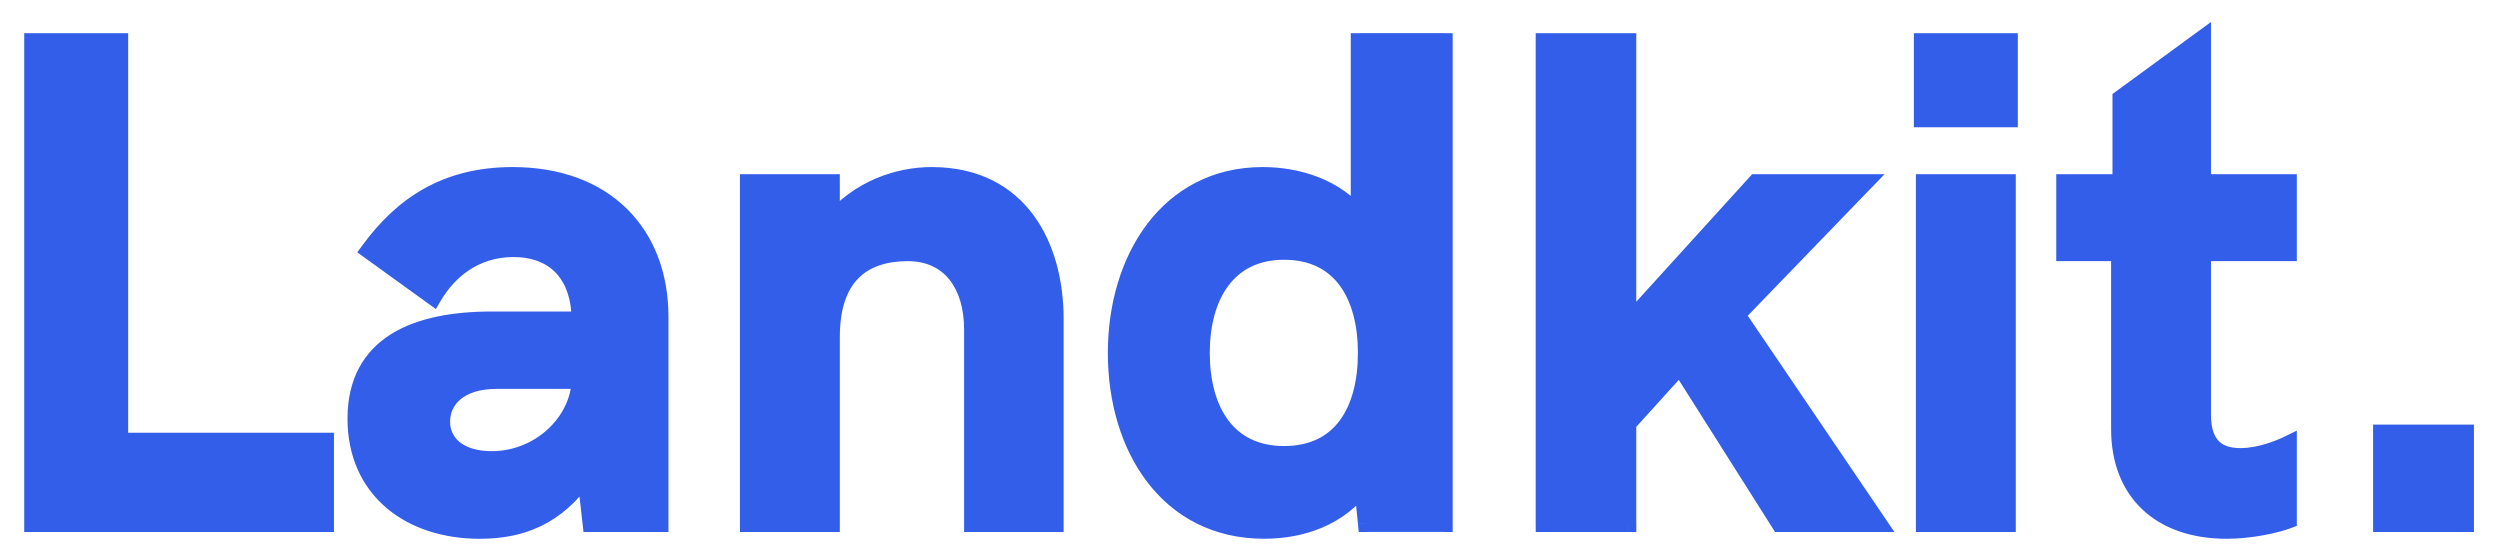
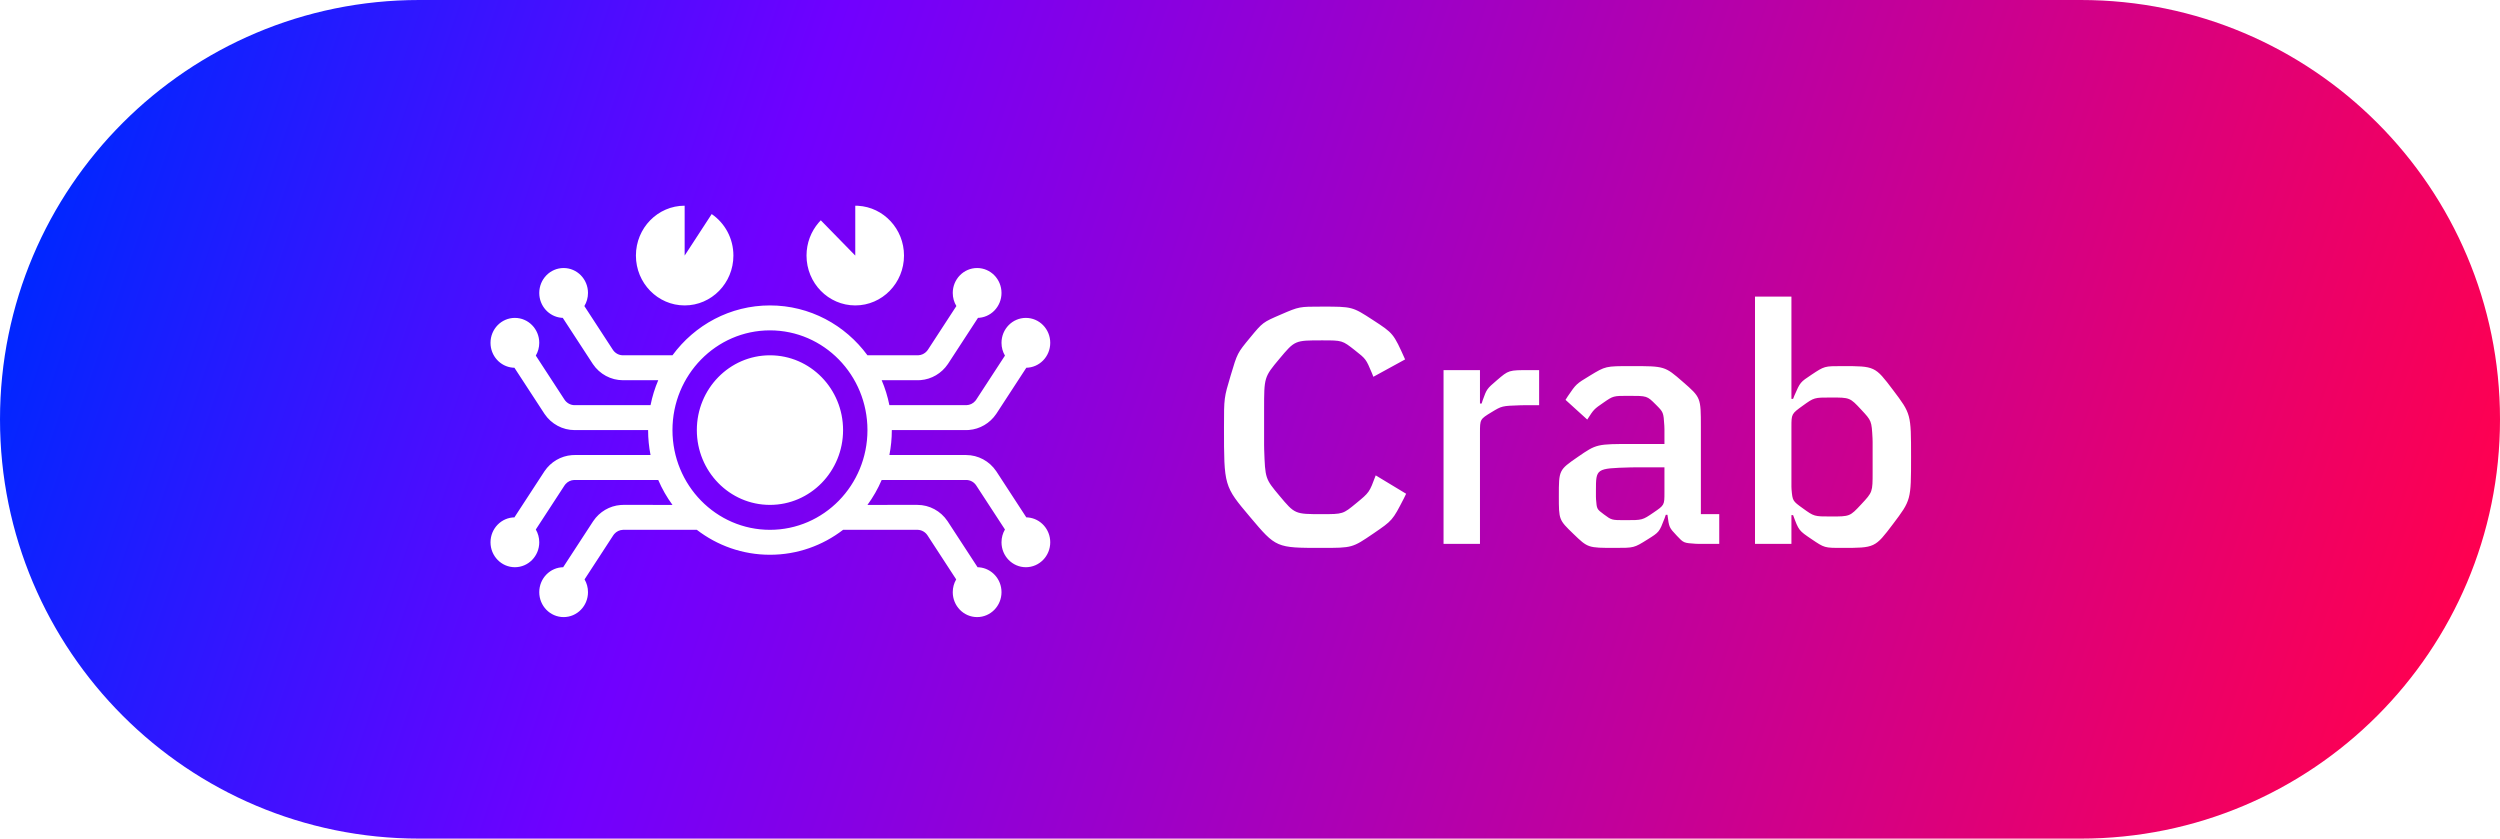
- <svg xmlns="http://www.w3.org/2000/svg" width="86" height="19" viewBox="0 0 86 19" fill="none">
-   <path d="M1.133 18h10.055v-2.813H4.109V1.441H1.133V18zm15.375.234c1.394 0 2.637-.445 3.644-1.91L20.34 18h2.355v-7.102c0-2.859-1.875-4.851-5.062-4.851-2.309 0-3.797 1.031-4.922 2.566l2.191 1.582c.504-.855 1.407-1.652 2.754-1.652 1.512 0 2.309.984 2.309 2.473h-3.047c-2.625 0-4.664.843-4.664 3.386 0 2.45 1.851 3.832 4.254 3.832zm.41-2.414c-1.113 0-1.734-.55-1.734-1.324 0-.738.597-1.418 1.898-1.418h2.883c-.047 1.465-1.418 2.742-3.047 2.742zM25.754 18h2.836v-6.41c0-2.04 1.031-2.906 2.637-2.906 1.464 0 2.238 1.113 2.238 2.648V18h2.824v-7.031c0-2.45-1.172-4.922-4.242-4.922-1.149 0-2.52.457-3.457 1.605V6.293h-2.836V18zM46.766 1.441v6.024c-.809-1.008-2.11-1.418-3.328-1.418-3.247 0-5.028 2.86-5.028 6.094 0 3.27 1.781 6.093 5.074 6.093 1.301 0 2.59-.445 3.399-1.547L47.012 18h2.66V1.441h-2.906zm-2.59 14.204c-1.969 0-2.86-1.536-2.86-3.504 0-1.946.891-3.504 2.86-3.504 1.968 0 2.836 1.535 2.836 3.504 0 1.992-.867 3.504-2.836 3.504zM53.129 18h2.86v-3.434l1.804-1.992L61.227 18h3.375l-4.864-7.172 4.383-4.535h-3.715l-4.418 4.863V1.441h-2.86V18zM66.137 4.078h2.976V1.441h-2.976v2.637zM66.207 18h2.836V6.293h-2.836V18zm10.395.234c.808 0 1.675-.187 2.109-.351v-2.59c-.387.188-1.031.422-1.629.422-.75 0-1.324-.328-1.324-1.453V8.684h2.953V6.293h-2.953V1.348l-2.79 2.039v2.906h-1.933v2.39h1.887v6.083c0 2.132 1.371 3.468 3.68 3.468zM81.934 18h2.87v-3.094h-2.87V18z" fill="#335EEA" />
-   <path d="M1.133 18h-.3v.3h.3V18zm10.055 0v.3h.3V18h-.3zm0-2.813h.3v-.3h-.3v.3zm-7.079 0h-.3v.3h.3v-.3zm0-13.746h.3v-.3h-.3v.3zm-2.976 0v-.3h-.3v.3h.3zm0 16.859h10.055v-.6H1.133v.6zm10.355-.3v-2.813h-.6V18h.6zm-.3-3.113H4.109v.6h7.079v-.6zm-6.779.3V1.441h-.6v13.746h.6zm-.3-14.046H1.133v.6h2.976v-.6zm-3.276.3V18h.6V1.441h-.6zm19.32 14.883l.298-.033-.09-.8-.456.663.247.17zM20.34 18l-.298.033.03.267h.268V18zm2.355 0v.3h.3V18h-.3zm-9.984-9.387l-.242-.177-.179.244.245.177.176-.244zm2.191 1.582l-.175.244.267.192.167-.283-.259-.153zm5.063.82v.3h.3v-.3h-.3zm0 2.063l.3.01.01-.31h-.31v.3zm-3.457 5.456c.729 0 1.436-.116 2.097-.435.664-.32 1.265-.835 1.794-1.605l-.494-.34c-.478.695-1.002 1.135-1.56 1.404-.56.27-1.172.376-1.837.376v.6zm3.346-2.176l.188 1.675.596-.066-.188-1.676-.596.067zm.486 1.942h2.355v-.6H20.34v.6zm2.655-.3v-7.102h-.6V18h.6zm0-7.102c0-1.496-.492-2.79-1.425-3.711-.933-.921-2.28-1.44-3.937-1.44v.6c1.53 0 2.715.477 3.516 1.267.8.79 1.246 1.921 1.246 3.284h.6zm-5.362-5.151c-2.422 0-3.994 1.093-5.164 2.689l.484.355c1.08-1.474 2.485-2.444 4.68-2.444v-.6zm-5.098 3.11l2.192 1.582.35-.487-2.19-1.582-.352.487zm2.626 1.49c.467-.793 1.284-1.504 2.495-1.504v-.6c-1.484 0-2.472.883-3.012 1.8l.517.305zm2.495-1.504c.688 0 1.177.221 1.498.579.325.362.51.9.51 1.594h.6c0-.795-.212-1.493-.663-1.995-.456-.507-1.12-.778-1.945-.778v.6zm2.309 1.873h-3.047v.6h3.047v-.6zm-3.047 0c-1.335 0-2.568.213-3.477.786-.93.587-1.487 1.533-1.487 2.9h.6c0-1.175.463-1.923 1.208-2.393.767-.484 1.866-.693 3.156-.693v-.6zm-4.964 3.686c0 1.307.497 2.35 1.331 3.063.829.708 1.966 1.07 3.223 1.07v-.6c-1.146 0-2.135-.33-2.833-.926-.692-.591-1.121-1.464-1.121-2.607h-.6zm4.964 1.118c-.51 0-.871-.126-1.098-.306a.878.878 0 01-.336-.718h-.6c0 .474.194.893.563 1.187.362.288.868.437 1.471.437v-.6zm-1.434-1.024c0-.284.113-.553.354-.756.244-.206.644-.362 1.244-.362v-.6c-.701 0-1.25.184-1.63.503a1.565 1.565 0 00-.568 1.215h.6zm1.598-1.118h2.883v-.6h-2.883v.6zm2.583-.31c-.041 1.286-1.262 2.452-2.747 2.452v.6c1.773 0 3.294-1.389 3.347-3.032l-.6-.02zM25.754 18h-.3v.3h.3V18zm2.836 0v.3h.3V18h-.3zm4.875 0h-.3v.3h.3V18zm2.824 0v.3h.3V18h-.3zm-7.7-10.348h-.3v.842l.533-.652-.232-.19zm0-1.359h.3v-.3h-.3v.3zm-2.835 0v-.3h-.3v.3h.3zm0 12.007h2.836v-.6h-2.836v.6zm3.136-.3v-6.41h-.6V18h.6zm0-6.41c0-.972.245-1.612.631-2.009.385-.395.955-.597 1.706-.597v-.6c-.855 0-1.604.231-2.136.779-.531.546-.801 1.36-.801 2.427h.6zm2.337-2.606c.648 0 1.119.242 1.434.636.322.402.504.99.504 1.712h.6c0-.814-.205-1.55-.636-2.087-.438-.547-1.086-.861-1.902-.861v.6zm1.938 2.348V18h.6v-6.668h-.6zm.3 6.968h2.824v-.6h-2.824v.6zm3.124-.3v-7.031h-.6V18h.6zm0-7.031c0-1.267-.302-2.566-1.028-3.557-.735-1.004-1.886-1.665-3.514-1.665v.6c1.443 0 2.412.575 3.03 1.42.628.857.912 2.019.912 3.202h.6zm-4.542-5.222c-1.22 0-2.684.484-3.69 1.716l.465.38c.87-1.067 2.148-1.496 3.225-1.496v-.6zM28.89 7.652V6.293h-.6v1.36h.6zm-.3-1.659h-2.836v.6h2.836v-.6zm-3.136.3V18h.6V6.293h-.6zm21.312-4.852v-.3h-.3v.3h.3zm0 6.024l-.234.188.534.665v-.853h-.3zm.117 9.223l.298-.03-.076-.78-.464.632.242.177zM47.012 18l-.299.03.027.27h.272V18zm2.66 0v.3h.3V18h-.3zm0-16.559h.3v-.3h-.3v.3zm-3.206 0v6.024h.6V1.44h-.6zM47 7.277c-.884-1.101-2.287-1.53-3.563-1.53v.6c1.162 0 2.361.392 3.095 1.306L47 7.277zm-3.563-1.53c-1.722 0-3.065.763-3.97 1.952-.898 1.182-1.357 2.773-1.357 4.442h.6c0-1.566.432-3.022 1.235-4.079.798-1.048 1.968-1.715 3.492-1.715v-.6zM38.11 12.14c0 1.685.459 3.277 1.365 4.455.911 1.186 2.267 1.938 4.01 1.938v-.6c-1.55 0-2.733-.66-3.535-1.703-.808-1.052-1.24-2.506-1.24-4.09h-.6zm5.374 6.393c1.365 0 2.759-.468 3.64-1.669l-.483-.355c-.735 1.002-1.92 1.424-3.157 1.424v.6zm3.1-1.817l.13 1.312.596-.058-.129-1.313-.597.059zm.428 1.583h2.66v-.6h-2.66v.6zm2.96-.3V1.441h-.6V18h.6zm-.3-16.859h-2.906v.6h2.906v-.6zm-5.496 14.204c-.896 0-1.52-.344-1.928-.893-.417-.561-.632-1.367-.632-2.311h-.6c0 1.024.231 1.97.751 2.669.53.71 1.336 1.134 2.409 1.134v-.6zm-2.56-3.204c0-.933.215-1.739.633-2.303.41-.553 1.032-.901 1.927-.901v-.6c-1.075 0-1.881.43-2.41 1.144-.518.7-.75 1.647-.75 2.66h.6zm2.56-3.204c.895 0 1.512.343 1.914.891.412.56.622 1.366.622 2.313h.6c0-1.023-.225-1.97-.738-2.668-.523-.712-1.325-1.136-2.398-1.136v.6zm2.536 3.204c0 .958-.21 1.763-.621 2.32-.402.544-1.018.883-1.915.883v.6c1.071 0 1.873-.416 2.397-1.126.515-.697.739-1.644.739-2.677h-.6zM53.129 18h-.3v.3h.3V18zm2.86 0v.3h.3V18h-.3zm0-3.434l-.223-.201-.078.086v.115h.3zm1.804-1.992l.254-.16-.211-.334-.265.293.222.201zM61.227 18l-.254.16.088.14h.166V18zm3.375 0v.3h.566l-.318-.468-.248.168zm-4.864-7.172l-.215-.208-.17.175.137.201.248-.168zm4.383-4.535l.216.208.491-.508h-.707v.3zm-3.715 0v-.3h-.133l-.089.098.222.202zm-4.418 4.863h-.3v.777l.522-.575-.222-.202zm0-9.715h.3v-.3h-.3v.3zm-2.86 0v-.3h-.3v.3h.3zm0 16.859h2.86v-.6h-2.86v.6zm3.16-.3v-3.434h-.6V18h.6zm-.077-3.232l1.804-1.992-.444-.403-1.805 1.992.445.403zm1.328-2.033l3.434 5.425.507-.32-3.433-5.426-.508.32zm3.688 5.565h3.375v-.6h-3.375v.6zm3.623-.468l-4.863-7.172-.497.336 4.863 7.172.497-.336zm-4.896-6.795L64.337 6.5l-.432-.417-4.382 4.536.431.417zm4.167-5.044h-3.715v.6h3.715v-.6zm-3.937.098l-4.418 4.863.444.404 4.418-4.863-.444-.404zm-3.896 5.065V1.441h-.6v9.715h.6zm-.3-10.015h-2.86v.6h2.86v-.6zm-3.16.3V18h.6V1.441h-.6zm13.309 2.637h-.3v.3h.3v-.3zm2.976 0v.3h.3v-.3h-.3zm0-2.637h.3v-.3h-.3v.3zm-2.976 0v-.3h-.3v.3h.3zM66.207 18h-.3v.3h.3V18zm2.836 0v.3h.3V18h-.3zm0-11.707h.3v-.3h-.3v.3zm-2.836 0v-.3h-.3v.3h.3zm-.07-1.915h2.976v-.6h-2.976v.6zm3.276-.3V1.441h-.6v2.637h.6zm-.3-2.937h-2.976v.6h2.976v-.6zm-3.276.3v2.637h.6V1.441h-.6zm.37 16.859h2.836v-.6h-2.836v.6zm3.136-.3V6.293h-.6V18h.6zm-.3-12.007h-2.836v.6h2.836v-.6zm-3.136.3V18h.6V6.293h-.6zm12.804 11.59l.106.28.194-.073v-.207h-.3zm0-2.59h.3v-.479l-.43.209.13.27zm-2.953-6.61v-.3h-.3v.3h.3zm2.953 0v.3h.3v-.3h-.3zm0-2.39h.3v-.3h-.3v.3zm-2.953 0h-.3v.3h.3v-.3zm0-4.945h.3V.757l-.477.348.177.243zm-2.79 2.039l-.176-.242-.123.09v.152h.3zm0 2.906v.3h.3v-.3h-.3zm-1.933 0v-.3h-.3v.3h.3zm0 2.39h-.3v.3h.3v-.3zm1.887 0h.3v-.3h-.3v.3zm3.68 9.851c.844 0 1.747-.194 2.215-.37l-.212-.562c-.4.151-1.23.332-2.003.332v.6zm2.409-.651v-2.59h-.6v2.59h.6zm-.43-2.86c-.37.179-.967.392-1.499.392v.6c.663 0 1.355-.256 1.76-.452l-.262-.54zm-1.499.392c-.338 0-.58-.075-.738-.224-.155-.145-.286-.414-.286-.93h-.6c0 .61.156 1.068.475 1.368.316.296.737.386 1.149.386v-.6zm-1.024-1.153V8.684h-.6v5.578h.6zm-.3-5.278h2.953v-.6h-2.953v.6zm3.253-.3V6.293h-.6v2.39h.6zm-.3-2.691h-2.953v.6h2.953v-.6zm-2.653.3V1.348h-.6v4.945h.6zm-.477-5.188l-2.79 2.04.355.484 2.789-2.04-.354-.484zm-2.912 2.282v2.906h.6V3.387h-.6zm.3 2.606h-1.934v.6h1.934v-.6zm-2.234.3v2.39h.6v-2.39h-.6zm.3 2.69h1.887v-.6h-1.887v.6zm1.587-.3v6.083h.6V8.684h-.6zm0 6.083c0 1.132.365 2.084 1.067 2.751.7.666 1.701 1.017 2.913 1.017v-.6c-1.098 0-1.937-.316-2.5-.852-.56-.533-.88-1.316-.88-2.316h-.6zM81.934 18h-.3v.3h.3V18zm2.87 0v.3h.3V18h-.3zm0-3.094h.3v-.3h-.3v.3zm-2.87 0v-.3h-.3v.3h.3zm0 3.394h2.87v-.6h-2.87v.6zm3.17-.3v-3.094h-.6V18h.6zm-.3-3.394h-2.87v.6h2.87v-.6zm-3.17.3V18h.6v-3.094h-.6z" fill="#335EEA" />
+ <svg xmlns="http://www.w3.org/2000/svg" width="158px" height="53px" viewBox="0 0 158 53" version="1.1">
+   <defs>
+     <linearGradient x1="100%" y1="55.626%" x2="0%" y2="44.374%" id="linearGradient-1">
+       <stop stop-color="#FF0050" offset="0%" />
+       <stop stop-color="#7000FF" offset="71.445%" />
+       <stop stop-color="#0027FF" offset="100%" />
+     </linearGradient>
+   </defs>
+   <g id="brand" stroke="none" stroke-width="1" fill="none" fill-rule="evenodd">
+     <path d="M131.5,0 C146.136,-2.68850616e-15 158,11.864 158,26.5 C158,41.136 146.136,53 131.5,53 L26.5,53 C11.864,53 1.79233744e-15,41.136 0,26.5 C-1.79233744e-15,11.864 11.864,2.68850616e-15 26.5,0 L131.5,0 Z M61.754,16.939 C60.904,16.939 60.214,17.645 60.214,18.515 C60.214,18.819 60.298,19.102 60.443,19.342 L60.443,19.342 L58.644,22.104 L58.579,22.189 C58.44,22.351 58.241,22.447 58.028,22.454 L58.028,22.454 L54.823,22.454 C53.418,20.541 51.181,19.303 48.661,19.303 C46.142,19.303 43.905,20.541 42.5,22.454 L42.5,22.454 L39.347,22.454 C39.099,22.446 38.869,22.316 38.731,22.104 L38.731,22.104 L36.932,19.343 C37.077,19.103 37.161,18.819 37.161,18.515 C37.161,17.645 36.472,16.939 35.621,16.939 C34.77,16.939 34.081,17.645 34.081,18.515 C34.081,19.337 34.696,20.012 35.481,20.084 L35.481,20.084 L35.566,20.088 L37.45,22.978 L37.47,23.009 C37.901,23.648 38.612,24.03 39.372,24.03 L39.372,24.03 L41.601,24.03 C41.387,24.53 41.223,25.058 41.114,25.606 L41.114,25.606 L36.316,25.606 L36.291,25.606 C36.043,25.597 35.813,25.467 35.675,25.255 L35.675,25.255 L33.863,22.474 C34.001,22.238 34.081,21.962 34.081,21.667 C34.081,20.796 33.391,20.091 32.54,20.091 C31.69,20.091 31,20.796 31,21.667 C31,22.489 31.615,23.164 32.4,23.236 L32.4,23.236 L32.511,23.241 L34.394,26.129 L34.414,26.16 C34.845,26.799 35.556,27.182 36.316,27.182 L36.316,27.182 L40.96,27.182 C40.96,27.722 41.013,28.249 41.114,28.758 L41.114,28.758 L36.316,28.758 L36.142,28.764 C35.448,28.818 34.812,29.189 34.414,29.779 L34.414,29.779 L34.394,29.81 L32.511,32.697 L32.54,32.697 C31.69,32.697 31,33.402 31,34.273 C31,35.143 31.69,35.848 32.54,35.848 C33.391,35.848 34.081,35.143 34.081,34.273 C34.081,33.978 34.001,33.701 33.863,33.465 L33.863,33.465 L35.675,30.684 L35.74,30.598 C35.879,30.437 36.079,30.341 36.291,30.334 L36.291,30.334 L41.601,30.334 C41.841,30.897 42.144,31.425 42.5,31.91 L42.5,31.91 L39.397,31.909 L39.222,31.916 C38.529,31.969 37.892,32.341 37.495,32.931 L37.495,32.931 L37.474,32.962 L35.592,35.849 L35.621,35.848 C34.77,35.848 34.081,36.554 34.081,37.424 C34.081,38.295 34.77,39 35.621,39 C36.472,39 37.161,38.295 37.161,37.424 C37.161,37.129 37.082,36.853 36.944,36.617 L36.944,36.617 L38.756,33.836 L38.82,33.75 C38.96,33.589 39.159,33.492 39.372,33.485 L39.372,33.485 L39.397,33.485 L44.04,33.485 C45.327,34.474 46.927,35.061 48.661,35.061 C50.395,35.061 51.996,34.474 53.283,33.485 L53.283,33.485 L57.979,33.485 L58.003,33.485 C58.251,33.493 58.481,33.624 58.619,33.836 L58.619,33.836 L60.431,36.618 C60.293,36.854 60.214,37.129 60.214,37.424 C60.214,38.295 60.904,39 61.754,39 C62.605,39 63.295,38.295 63.295,37.424 C63.295,36.602 62.679,35.927 61.894,35.855 L61.894,35.855 L61.783,35.849 L59.901,32.962 L59.88,32.931 C59.45,32.292 58.739,31.909 57.979,31.909 L57.979,31.909 L54.823,31.91 C55.179,31.425 55.482,30.897 55.722,30.334 L55.722,30.334 L61.084,30.334 C61.332,30.342 61.562,30.472 61.7,30.684 L61.7,30.684 L63.513,33.464 C63.374,33.701 63.295,33.977 63.295,34.273 C63.295,35.143 63.984,35.848 64.835,35.848 C65.686,35.848 66.375,35.143 66.375,34.273 C66.375,33.451 65.76,32.776 64.975,32.703 L64.975,32.703 L64.863,32.697 L62.982,29.81 L62.961,29.779 C62.53,29.14 61.819,28.758 61.059,28.758 L61.059,28.758 L56.209,28.758 C56.31,28.249 56.363,27.722 56.363,27.182 L56.363,27.182 L61.059,27.182 L61.234,27.175 C61.927,27.121 62.563,26.75 62.961,26.16 L62.961,26.16 L62.982,26.129 L64.864,23.241 L64.835,23.242 C65.686,23.242 66.375,22.537 66.375,21.667 C66.375,20.796 65.686,20.091 64.835,20.091 C63.984,20.091 63.295,20.796 63.295,21.667 C63.295,21.962 63.374,22.239 63.513,22.475 L63.513,22.475 L61.7,25.255 L61.635,25.341 C61.496,25.502 61.297,25.599 61.084,25.606 L61.084,25.606 L61.059,25.606 L56.209,25.606 C56.1,25.058 55.936,24.53 55.722,24.03 L55.722,24.03 L58.003,24.03 L58.178,24.024 C58.871,23.97 59.507,23.599 59.905,23.009 L59.905,23.009 L59.926,22.978 L61.809,20.088 L61.754,20.091 C62.605,20.091 63.295,19.385 63.295,18.515 C63.295,17.645 62.605,16.939 61.754,16.939 Z M113.218,18.745 L110.916,18.745 L110.916,34.373 L113.218,34.373 L113.218,32.557 L113.324,32.557 C113.683,33.529 113.683,33.529 114.496,34.078 C115.309,34.627 115.309,34.627 116.407,34.627 C118.498,34.627 118.498,34.627 119.639,33.117 C120.779,31.607 120.779,31.607 120.779,28.882 C120.779,26.158 120.779,26.158 119.639,24.648 C118.498,23.138 118.498,23.138 116.407,23.138 C115.309,23.138 115.309,23.138 114.496,23.676 C113.773,24.155 113.773,24.155 113.409,24.992 L113.324,25.207 L113.218,25.207 L113.218,18.745 Z M103.081,23.138 C101.475,23.138 101.475,23.138 100.483,23.74 C99.614,24.266 99.614,24.266 99.085,25.043 L98.941,25.271 L100.314,26.517 C100.736,25.862 100.736,25.862 101.349,25.44 C101.961,25.017 101.961,25.017 102.933,25.017 C104.094,25.017 104.094,25.017 104.643,25.566 C105.132,26.054 105.132,26.054 105.186,26.91 L105.193,27.129 L105.193,28.059 L103.207,28.059 C100.905,28.059 100.905,28.059 99.712,28.882 C98.519,29.706 98.519,29.706 98.519,31.353 C98.519,32.853 98.519,32.853 99.437,33.74 C100.356,34.627 100.356,34.627 102.067,34.627 C103.271,34.627 103.271,34.627 104.115,34.099 C104.866,33.63 104.866,33.63 105.2,32.76 L105.277,32.536 L105.383,32.536 C105.488,33.339 105.488,33.339 105.974,33.856 C106.406,34.316 106.406,34.316 107.171,34.367 L107.368,34.373 L108.656,34.373 L108.656,32.494 L107.495,32.494 L107.495,26.981 C107.495,25.123 107.495,25.123 106.354,24.13 C105.214,23.138 105.214,23.138 103.081,23.138 Z M83.545,19.378 C82.108,19.378 82.108,19.378 80.957,19.875 C79.806,20.371 79.806,20.371 79.004,21.342 C78.201,22.314 78.201,22.314 77.779,23.729 C77.356,25.144 77.356,25.144 77.356,27.003 C77.356,30.72 77.356,30.72 79.004,32.673 C80.651,34.627 80.651,34.627 83.545,34.627 C85.466,34.627 85.466,34.627 86.797,33.719 C88.007,32.893 88.007,32.893 88.728,31.492 L88.867,31.205 L86.945,30.044 C86.544,31.121 86.544,31.121 85.709,31.807 C84.875,32.494 84.875,32.494 83.545,32.494 C81.834,32.494 81.834,32.494 80.862,31.332 C79.96,30.254 79.96,30.254 79.896,28.41 L79.891,28.122 L79.891,25.883 C79.891,23.835 79.891,23.835 80.862,22.673 C81.834,21.511 81.834,21.511 83.545,21.511 C84.833,21.511 84.833,21.511 85.625,22.134 C86.329,22.688 86.329,22.688 86.707,23.584 L86.797,23.813 L88.803,22.715 C88.064,21.068 88.064,21.068 86.765,20.223 C85.466,19.378 85.466,19.378 83.545,19.378 Z M93.534,23.391 L91.232,23.391 L91.232,34.373 L93.534,34.373 L93.534,27.362 C93.534,26.496 93.534,26.496 94.263,26.052 C94.919,25.653 94.919,25.653 96.096,25.613 L96.364,25.609 L97.273,25.609 L97.273,23.391 L96.66,23.391 C95.351,23.391 95.351,23.391 94.611,24.025 C93.965,24.579 93.965,24.579 93.706,25.295 L93.64,25.503 L93.534,25.503 L93.534,23.391 Z M48.661,20.879 C52.064,20.879 54.823,23.701 54.823,27.182 C54.823,30.663 52.064,33.485 48.661,33.485 C45.259,33.485 42.5,30.663 42.5,27.182 C42.5,23.701 45.259,20.879 48.661,20.879 Z M105.193,29.537 L105.193,31.121 C105.193,31.924 105.193,31.924 104.496,32.399 C103.799,32.874 103.799,32.874 102.722,32.874 C101.856,32.874 101.856,32.874 101.359,32.504 C100.918,32.176 100.918,32.176 100.869,31.555 L100.863,31.396 L100.863,31.015 C100.863,29.604 100.863,29.604 103.038,29.54 L103.25,29.537 L105.193,29.537 Z M115.71,25.123 C116.914,25.123 116.914,25.123 117.632,25.894 C118.285,26.595 118.285,26.595 118.344,27.706 L118.35,27.932 L118.35,29.833 C118.35,31.1 118.35,31.1 117.632,31.871 C116.914,32.642 116.914,32.642 115.71,32.642 C114.654,32.642 114.654,32.642 113.936,32.124 C113.29,31.658 113.29,31.658 113.225,30.928 L113.218,30.762 L113.218,27.003 C113.218,26.158 113.218,26.158 113.936,25.64 C114.654,25.123 114.654,25.123 115.71,25.123 Z M48.661,22.455 C46.109,22.455 44.04,24.571 44.04,27.182 C44.04,29.793 46.109,31.909 48.661,31.909 C51.214,31.909 53.282,29.793 53.282,27.182 C53.282,24.571 51.214,22.455 48.661,22.455 Z M54.053,13 L54.053,16.152 L51.874,13.923 L51.739,14.07 C51.262,14.625 50.972,15.354 50.972,16.152 C50.972,17.892 52.351,19.303 54.053,19.303 C55.754,19.303 57.133,17.892 57.133,16.152 C57.133,14.471 55.847,13.098 54.227,13.005 L54.227,13.005 L54.053,13 Z M43.27,13 C41.569,13 40.19,14.411 40.19,16.152 C40.19,17.892 41.569,19.303 43.27,19.303 C44.972,19.303 46.351,17.892 46.351,16.152 C46.351,15.058 45.806,14.094 44.979,13.529 L44.979,13.529 L43.27,16.152 Z" id="形状结合" fill="url(#linearGradient-1)" fill-rule="nonzero" />
+   </g>
</svg>
